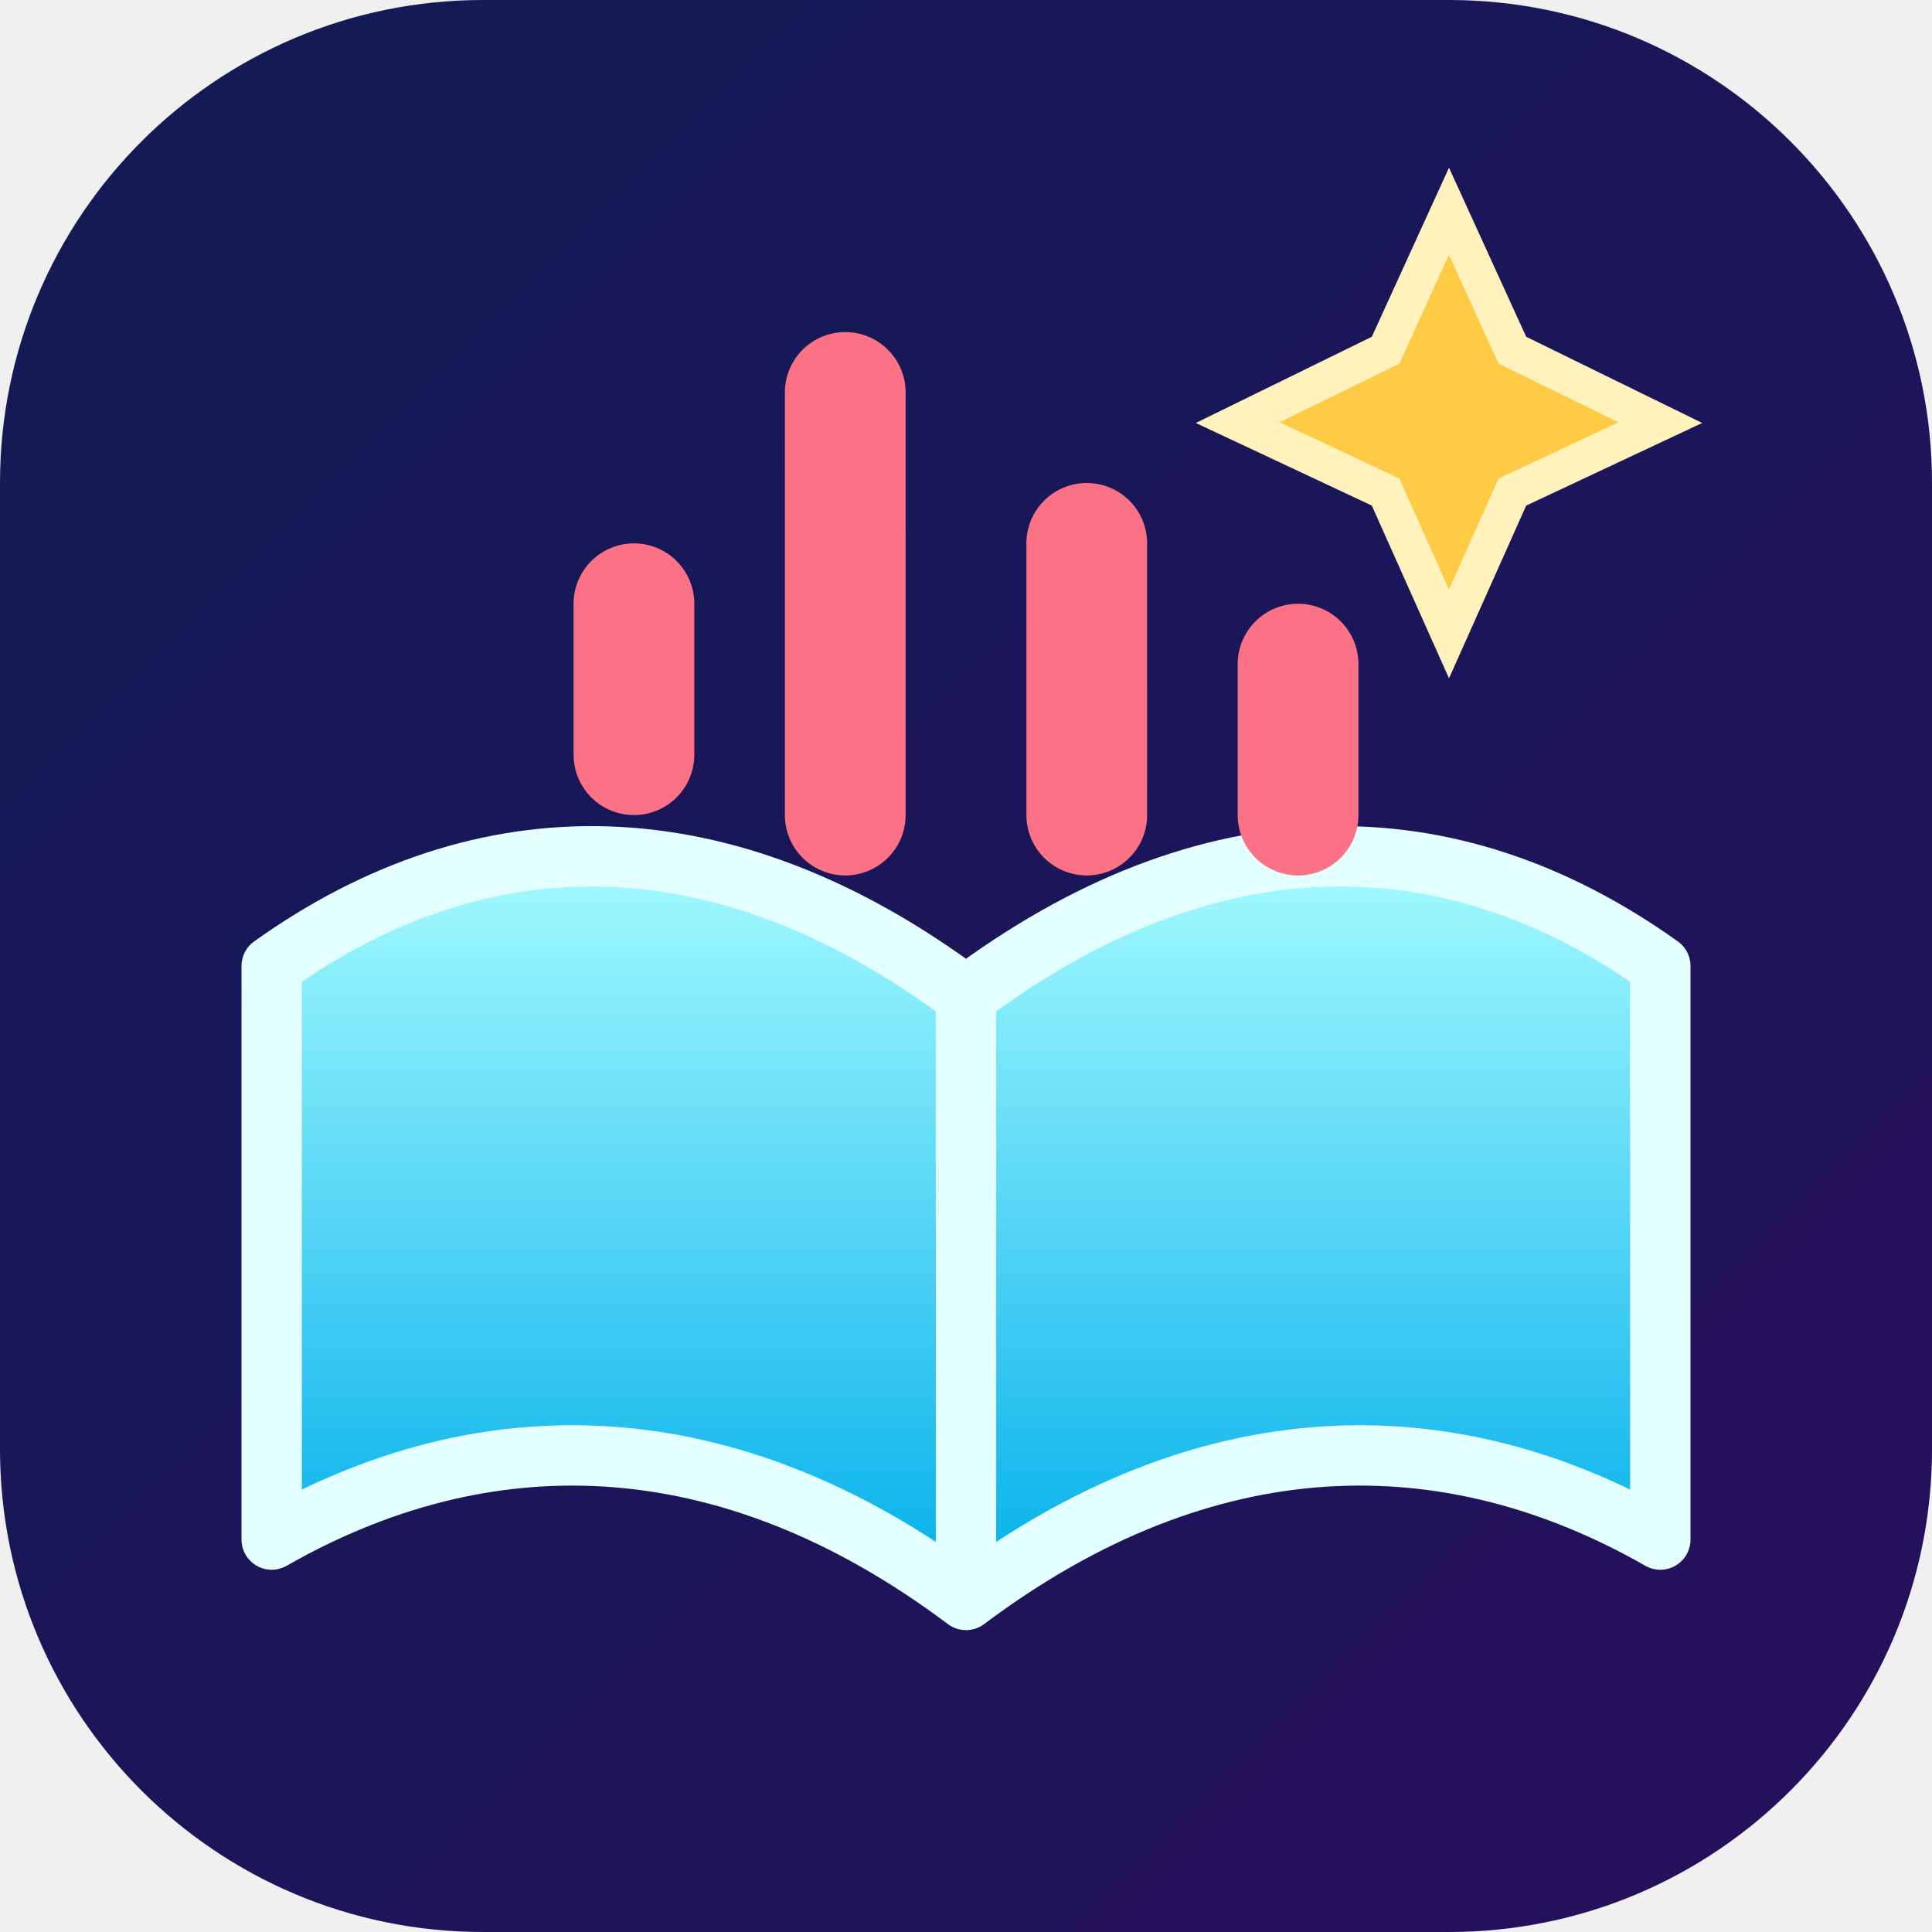
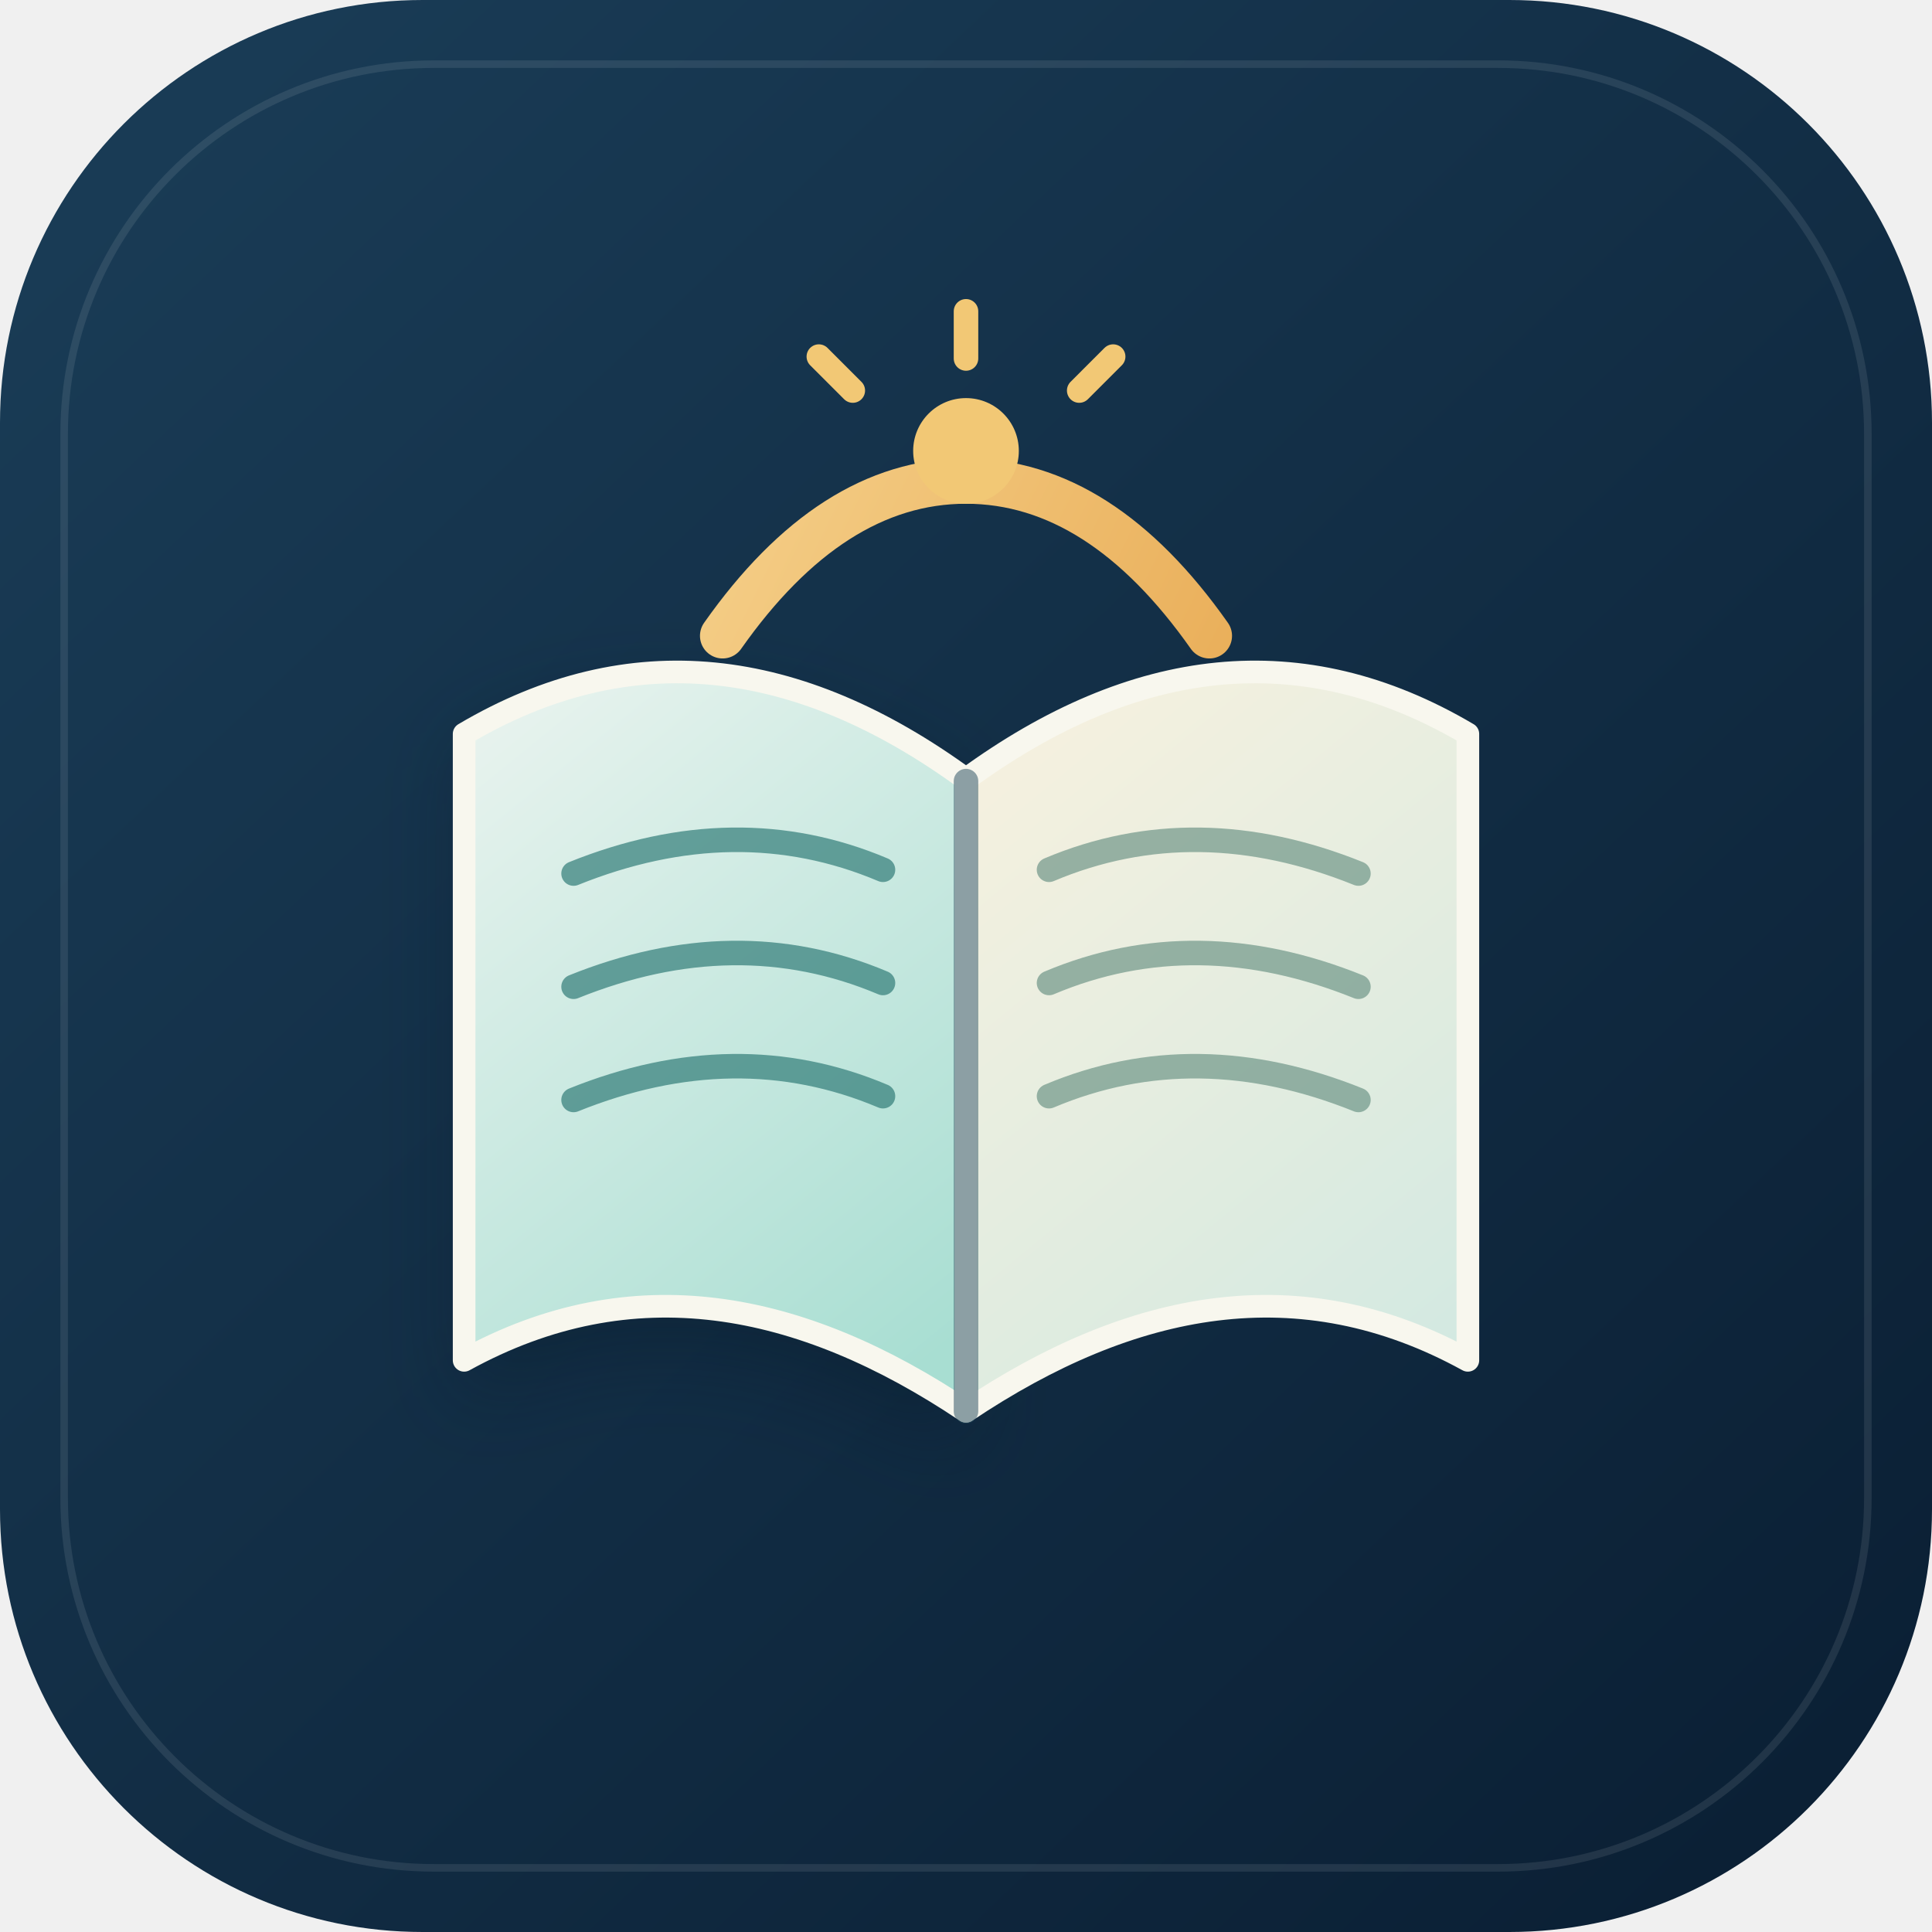
- <svg xmlns="http://www.w3.org/2000/svg" viewBox="0 0 64 64">
+ <svg xmlns="http://www.w3.org/2000/svg" viewBox="0 0 1024 1024" fill="none">
  <defs>
-     <linearGradient id="bg" x2="1" y2="1">
-       <stop stop-color="#111b55" />
-       <stop offset="1" stop-color="#25105c" />
+     <linearGradient id="background" x1="96" y1="64" x2="944" y2="960" gradientUnits="userSpaceOnUse">
+       <stop stop-color="#193B55" />
+       <stop offset="1" stop-color="#0B2035" />
    </linearGradient>
-     <linearGradient id="book" x2="0" y2="1">
-       <stop stop-color="#a5fbff" />
-       <stop offset="1" stop-color="#00aeea" />
+     <linearGradient id="pageLeft" x1="247" y1="385" x2="509" y2="708" gradientUnits="userSpaceOnUse">
+       <stop stop-color="#E8F3EE" />
+       <stop offset="1" stop-color="#A8DED2" />
    </linearGradient>
+     <linearGradient id="pageRight" x1="512" y1="385" x2="777" y2="708" gradientUnits="userSpaceOnUse">
+       <stop stop-color="#F7F1DF" />
+       <stop offset="1" stop-color="#D3E9E1" />
+     </linearGradient>
+     <linearGradient id="gold" x1="354" y1="274" x2="666" y2="426" gradientUnits="userSpaceOnUse">
+       <stop stop-color="#F5D08A" />
+       <stop offset="1" stop-color="#E8AA53" />
+     </linearGradient>
+     <filter id="shadow" x="158" y="234" width="708" height="612" color-interpolation-filters="sRGB" filterUnits="userSpaceOnUse">
+       <feGaussianBlur stdDeviation="22" />
+     </filter>
  </defs>
-   <rect width="64" height="64" rx="16" fill="url(#bg)" />
-   <path d="M9 32c7-5 15-5 23 1v20c-8-6-16-6-23-2V32Zm46 0c-7-5-15-5-23 1v20c8-6 16-6 23-2V32Z" fill="url(#book)" stroke="#e3ffff" stroke-width="2" stroke-linejoin="round" />
-   <path d="M21 25v-5m7 7V13m8 14V18m7 9v-5" stroke="#fb7185" stroke-width="4" stroke-linecap="round" />
-   <path d="m48 7 2.1 4.6L55 14l-4.9 2.3L48 21l-2.1-4.7L41 14l4.9-2.4L48 7Z" fill="#ffcb45" stroke="#fff2bd" stroke-width="1.2" />
+   <rect width="1024" height="1024" rx="224" fill="url(#background)" />
+   <rect x="34" y="34" width="956" height="956" rx="196" stroke="#FFFFFF" stroke-opacity=".09" stroke-width="4" />
+   <path d="M245 400c91-48 181-33 267 26v346c-88-59-177-76-267-27V400Z" fill="#061827" opacity=".35" filter="url(#shadow)" />
+   <path d="M246 389c88-52 177-41 266 24v335c-88-59-177-76-266-27V389Z" fill="url(#pageLeft)" stroke="#F8F7EE" stroke-width="12" stroke-linejoin="round" />
+   <path d="M778 389c-88-52-177-41-266 24v335c88-59 177-76 266-27V389Z" fill="url(#pageRight)" stroke="#F8F7EE" stroke-width="12" stroke-linejoin="round" />
+   <path d="M512 414v334" stroke="#21485B" stroke-opacity=".5" stroke-width="13" stroke-linecap="round" />
+   <path d="M304 463c57-23 112-24 164-2M304 523c57-23 112-24 164-2M304 583c57-23 112-24 164-2" stroke="#317C78" stroke-opacity=".7" stroke-width="13" stroke-linecap="round" />
+   <path d="M556 461c52-22 107-21 164 2M556 521c52-22 107-21 164 2M556 581c52-22 107-21 164 2" stroke="#668F82" stroke-opacity=".65" stroke-width="13" stroke-linecap="round" />
+   <path d="M383 337c38-54 81-82 129-82s91 28 129 82" stroke="url(#gold)" stroke-width="24" stroke-linecap="round" />
+   <circle cx="512" cy="239" r="28" fill="#F2C875" />
+   <path d="M512 190v-25M452 207l-18-18M572 207l18-18" stroke="#F2C875" stroke-width="13" stroke-linecap="round" />
</svg>
